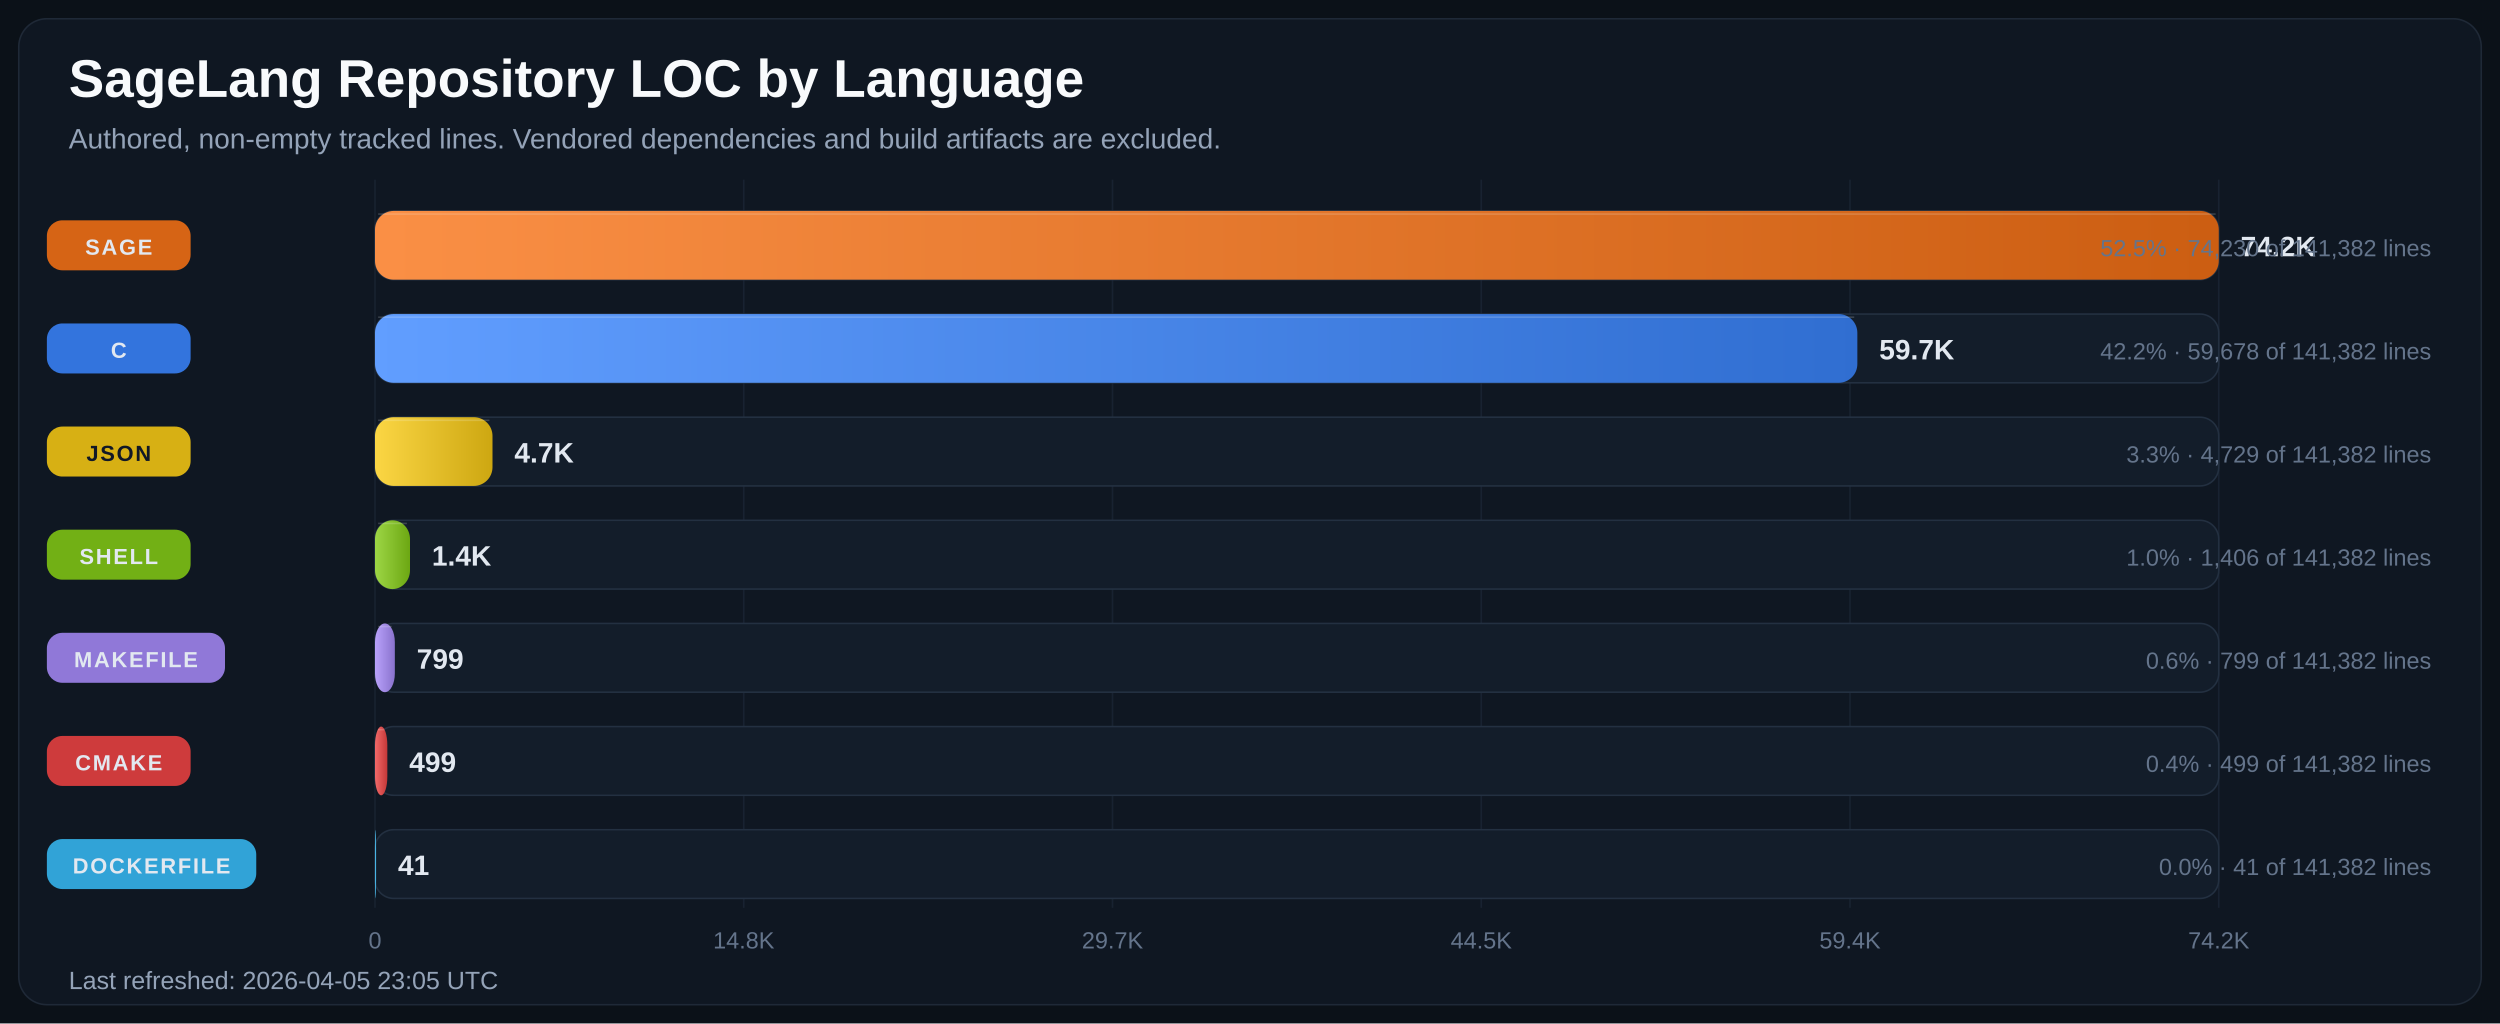
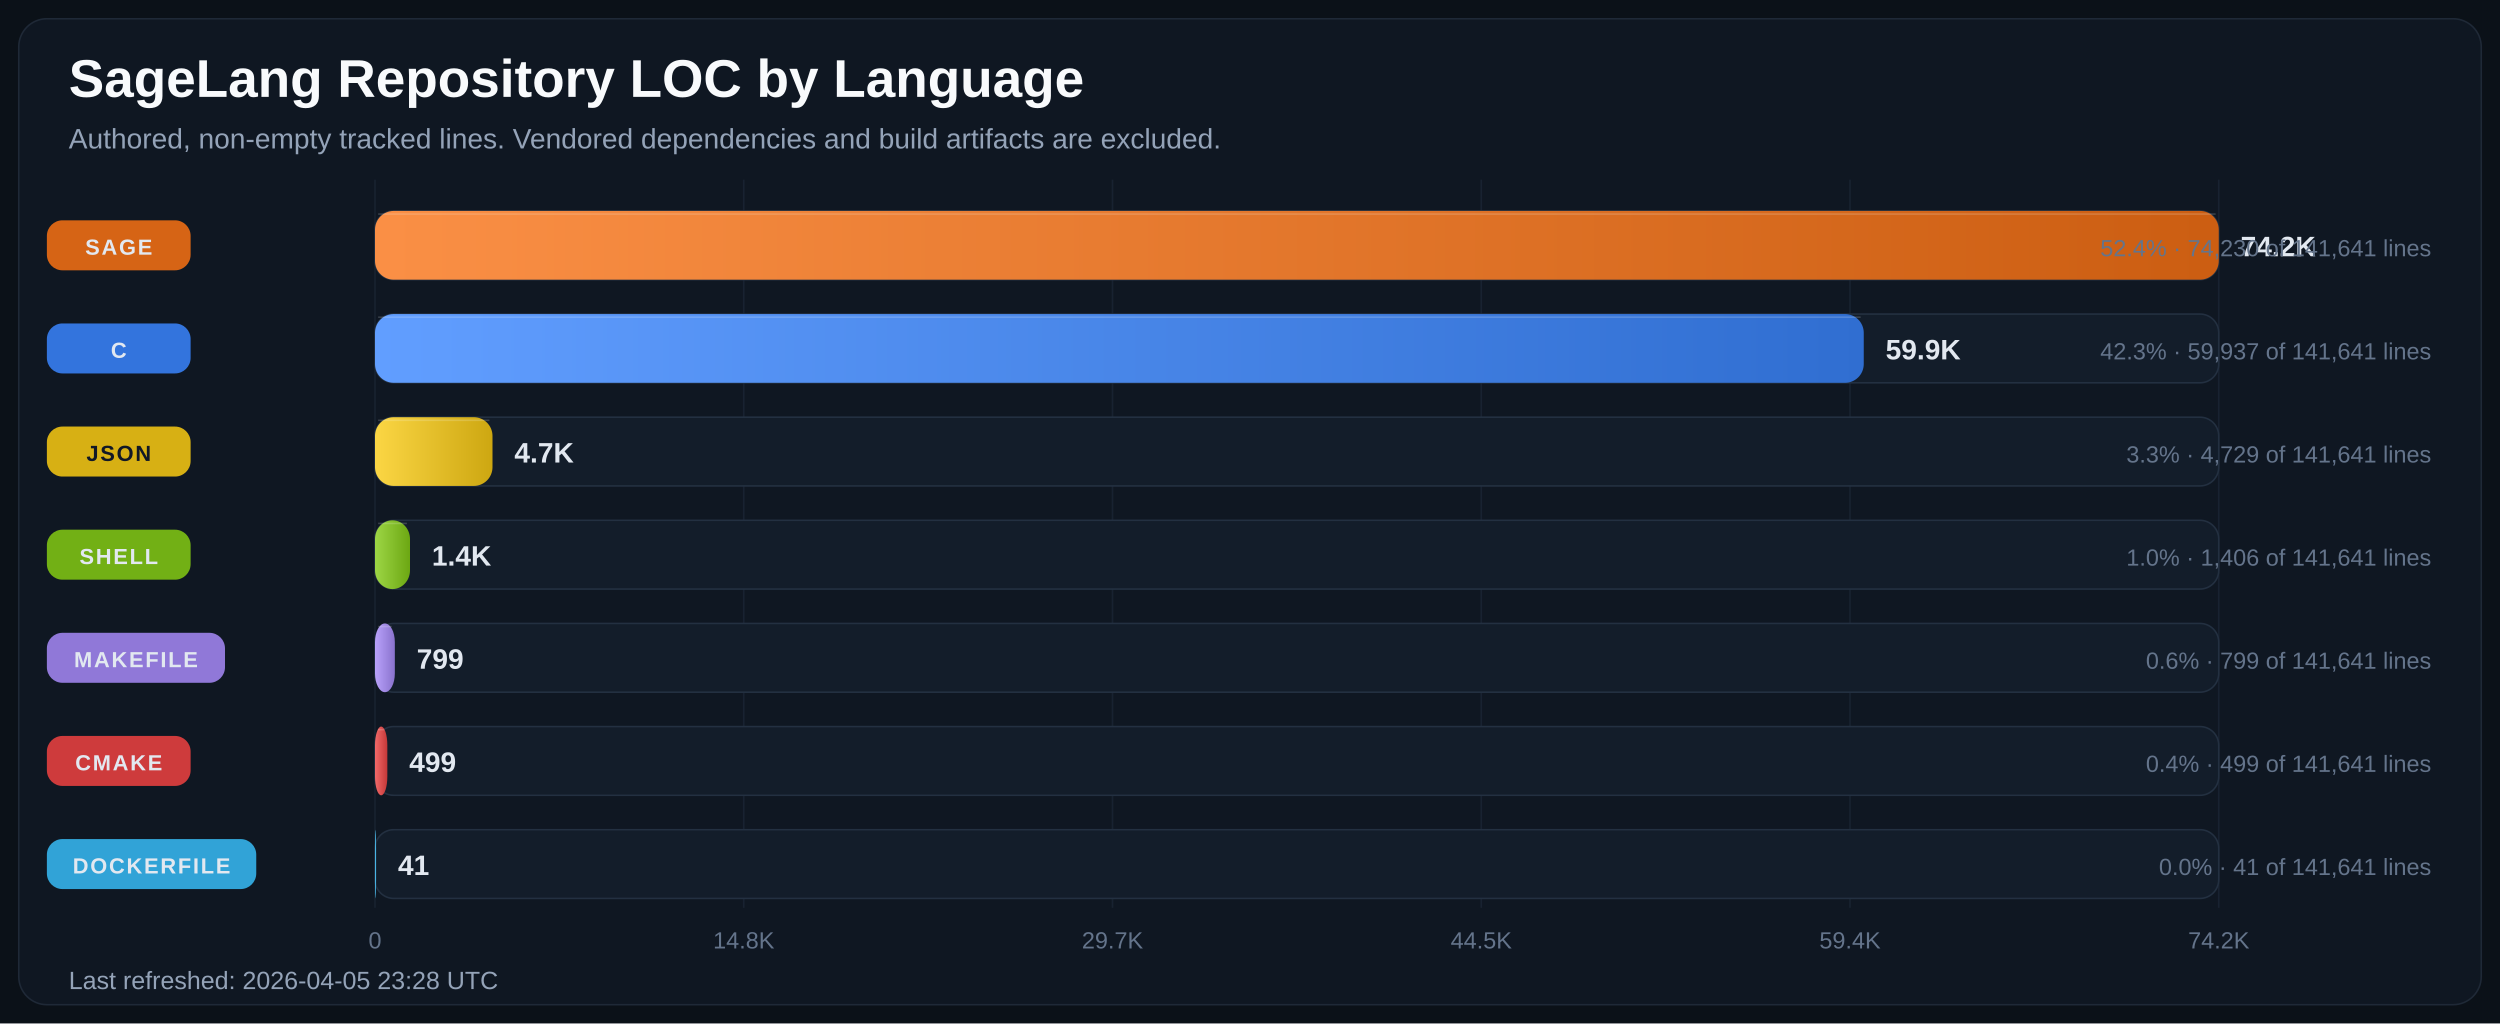
<svg xmlns="http://www.w3.org/2000/svg" width="1600" height="655" viewBox="0 0 1600 655" role="img" aria-labelledby="title desc">
  <defs>
    <linearGradient id="bar-gradient-0" x1="0%" y1="0%" x2="100%" y2="0%">
      <stop offset="0%" stop-color="#FA8F45" />
      <stop offset="100%" stop-color="#CC5E12" />
    </linearGradient>
    <linearGradient id="bar-gradient-1" x1="0%" y1="0%" x2="100%" y2="0%">
      <stop offset="0%" stop-color="#619EFF" />
      <stop offset="100%" stop-color="#306ED1" />
    </linearGradient>
    <linearGradient id="bar-gradient-2" x1="0%" y1="0%" x2="100%" y2="0%">
      <stop offset="0%" stop-color="#FBD644" />
      <stop offset="100%" stop-color="#CDA711" />
    </linearGradient>
    <linearGradient id="bar-gradient-3" x1="0%" y1="0%" x2="100%" y2="0%">
      <stop offset="0%" stop-color="#9DD645" />
      <stop offset="100%" stop-color="#6CA712" />
    </linearGradient>
    <linearGradient id="bar-gradient-4" x1="0%" y1="0%" x2="100%" y2="0%">
      <stop offset="0%" stop-color="#B9A2FB" />
      <stop offset="100%" stop-color="#8972CD" />
    </linearGradient>
    <linearGradient id="bar-gradient-5" x1="0%" y1="0%" x2="100%" y2="0%">
      <stop offset="0%" stop-color="#F26969" />
      <stop offset="100%" stop-color="#C43838" />
    </linearGradient>
    <linearGradient id="bar-gradient-6" x1="0%" y1="0%" x2="100%" y2="0%">
      <stop offset="0%" stop-color="#60CAF9" />
      <stop offset="100%" stop-color="#2E9BCB" />
    </linearGradient>
  </defs>
  <rect width="100%" height="100%" fill="#0B1118" />
  <rect x="12" y="12" width="1576" height="631" rx="18" fill="#0F1722" stroke="#1F2937" />
  <text x="44" y="62" fill="#F8FAFC" font-size="34" font-family="Segoe UI, Arial, sans-serif" font-weight="700">SageLang Repository LOC by Language</text>
  <text x="44" y="95" fill="#94A3B8" font-size="18" font-family="Segoe UI, Arial, sans-serif">Authored, non-empty tracked lines. Vendored dependencies and build artifacts are excluded.</text>
  <line x1="240.0" y1="115" x2="240.0" y2="581" stroke="#182231" stroke-width="1" />
  <text x="240.0" y="607" text-anchor="middle" fill="#64748B" font-size="15" font-family="Segoe UI, Arial, sans-serif">0</text>
  <line x1="476.0" y1="115" x2="476.0" y2="581" stroke="#182231" stroke-width="1" />
  <text x="476.0" y="607" text-anchor="middle" fill="#64748B" font-size="15" font-family="Segoe UI, Arial, sans-serif">14.8K</text>
  <line x1="712.0" y1="115" x2="712.0" y2="581" stroke="#182231" stroke-width="1" />
  <text x="712.0" y="607" text-anchor="middle" fill="#64748B" font-size="15" font-family="Segoe UI, Arial, sans-serif">29.7K</text>
  <line x1="948.0" y1="115" x2="948.0" y2="581" stroke="#182231" stroke-width="1" />
  <text x="948.0" y="607" text-anchor="middle" fill="#64748B" font-size="15" font-family="Segoe UI, Arial, sans-serif">44.5K</text>
  <line x1="1184.0" y1="115" x2="1184.0" y2="581" stroke="#182231" stroke-width="1" />
  <text x="1184.0" y="607" text-anchor="middle" fill="#64748B" font-size="15" font-family="Segoe UI, Arial, sans-serif">59.4K</text>
  <line x1="1420.0" y1="115" x2="1420.0" y2="581" stroke="#182231" stroke-width="1" />
  <text x="1420.0" y="607" text-anchor="middle" fill="#64748B" font-size="15" font-family="Segoe UI, Arial, sans-serif">74.2K</text>
  <rect x="30" y="141.0" width="92" height="32" rx="10" fill="#E06814" opacity="0.95" />
  <text x="76.0" y="163.0" text-anchor="middle" fill="#E2E8F0" font-size="14" font-family="Segoe UI, Arial, sans-serif" font-weight="700" letter-spacing="1.1">SAGE</text>
  <rect x="240" y="135" width="1180" height="44" rx="12" fill="#131D2A" stroke="#233041" />
  <rect x="240" y="135" width="1180.0" height="44" rx="12" fill="url(#bar-gradient-0)" />
  <line x1="242.0" y1="137.0" x2="1418.0" y2="137.0" stroke="#F8FAFC" stroke-opacity="0.18" />
  <text x="1434.0" y="164.0" fill="#E2E8F0" font-size="18" font-family="Segoe UI, Arial, sans-serif" font-weight="700">74.2K</text>
-   <text x="1556" y="164.0" text-anchor="end" fill="#64748B" font-size="15" font-family="Segoe UI, Arial, sans-serif">52.5% · 74,230 of 141,382 lines</text>
+   <text x="1556" y="164.0" text-anchor="end" fill="#64748B" font-size="15" font-family="Segoe UI, Arial, sans-serif">52.4% · 74,230 of 141,641 lines</text>
  <rect x="30" y="207.0" width="92" height="32" rx="10" fill="#3479E6" opacity="0.95" />
  <text x="76.0" y="229.0" text-anchor="middle" fill="#E2E8F0" font-size="14" font-family="Segoe UI, Arial, sans-serif" font-weight="700" letter-spacing="1.1">C</text>
  <rect x="240" y="201" width="1180" height="44" rx="12" fill="#131D2A" stroke="#233041" />
-   <rect x="240" y="201" width="948.7" height="44" rx="12" fill="url(#bar-gradient-1)" />
-   <line x1="242.0" y1="203.0" x2="1186.7" y2="203.0" stroke="#F8FAFC" stroke-opacity="0.18" />
-   <text x="1202.7" y="230.0" fill="#E2E8F0" font-size="18" font-family="Segoe UI, Arial, sans-serif" font-weight="700">59.7K</text>
-   <text x="1556" y="230.0" text-anchor="end" fill="#64748B" font-size="15" font-family="Segoe UI, Arial, sans-serif">42.2% · 59,678 of 141,382 lines</text>
+   <rect x="240" y="201" width="952.8" height="44" rx="12" fill="url(#bar-gradient-1)" />
+   <line x1="242.0" y1="203.0" x2="1190.8" y2="203.0" stroke="#F8FAFC" stroke-opacity="0.18" />
+   <text x="1206.8" y="230.0" fill="#E2E8F0" font-size="18" font-family="Segoe UI, Arial, sans-serif" font-weight="700">59.9K</text>
+   <text x="1556" y="230.0" text-anchor="end" fill="#64748B" font-size="15" font-family="Segoe UI, Arial, sans-serif">42.3% · 59,937 of 141,641 lines</text>
  <rect x="30" y="273.0" width="92" height="32" rx="10" fill="#E1B813" opacity="0.95" />
  <text x="76.0" y="295.0" text-anchor="middle" fill="#111827" font-size="14" font-family="Segoe UI, Arial, sans-serif" font-weight="700" letter-spacing="1.1">JSON</text>
  <rect x="240" y="267" width="1180" height="44" rx="12" fill="#131D2A" stroke="#233041" />
  <rect x="240" y="267" width="75.2" height="44" rx="12" fill="url(#bar-gradient-2)" />
  <line x1="242.0" y1="269.0" x2="313.2" y2="269.0" stroke="#F8FAFC" stroke-opacity="0.18" />
  <text x="329.2" y="296.0" fill="#E2E8F0" font-size="18" font-family="Segoe UI, Arial, sans-serif" font-weight="700">4.7K</text>
-   <text x="1556" y="296.0" text-anchor="end" fill="#64748B" font-size="15" font-family="Segoe UI, Arial, sans-serif">3.3% · 4,729 of 141,382 lines</text>
+   <text x="1556" y="296.0" text-anchor="end" fill="#64748B" font-size="15" font-family="Segoe UI, Arial, sans-serif">3.3% · 4,729 of 141,641 lines</text>
  <rect x="30" y="339.0" width="92" height="32" rx="10" fill="#77B814" opacity="0.95" />
  <text x="76.0" y="361.0" text-anchor="middle" fill="#E2E8F0" font-size="14" font-family="Segoe UI, Arial, sans-serif" font-weight="700" letter-spacing="1.1">SHELL</text>
  <rect x="240" y="333" width="1180" height="44" rx="12" fill="#131D2A" stroke="#233041" />
  <rect x="240" y="333" width="22.4" height="44" rx="12" fill="url(#bar-gradient-3)" />
  <line x1="242.0" y1="335.0" x2="260.4" y2="335.0" stroke="#F8FAFC" stroke-opacity="0.18" />
  <text x="276.4" y="362.0" fill="#E2E8F0" font-size="18" font-family="Segoe UI, Arial, sans-serif" font-weight="700">1.4K</text>
-   <text x="1556" y="362.0" text-anchor="end" fill="#64748B" font-size="15" font-family="Segoe UI, Arial, sans-serif">1.0% · 1,406 of 141,382 lines</text>
+   <text x="1556" y="362.0" text-anchor="end" fill="#64748B" font-size="15" font-family="Segoe UI, Arial, sans-serif">1.0% · 1,406 of 141,641 lines</text>
  <rect x="30" y="405.0" width="114" height="32" rx="10" fill="#967DE1" opacity="0.95" />
  <text x="87.0" y="427.0" text-anchor="middle" fill="#E2E8F0" font-size="14" font-family="Segoe UI, Arial, sans-serif" font-weight="700" letter-spacing="1.1">MAKEFILE</text>
  <rect x="240" y="399" width="1180" height="44" rx="12" fill="#131D2A" stroke="#233041" />
  <rect x="240" y="399" width="12.7" height="44" rx="12" fill="url(#bar-gradient-4)" />
  <line x1="242.0" y1="401.0" x2="250.7" y2="401.0" stroke="#F8FAFC" stroke-opacity="0.18" />
  <text x="266.7" y="428.0" fill="#E2E8F0" font-size="18" font-family="Segoe UI, Arial, sans-serif" font-weight="700">799</text>
-   <text x="1556" y="428.0" text-anchor="end" fill="#64748B" font-size="15" font-family="Segoe UI, Arial, sans-serif">0.6% · 799 of 141,382 lines</text>
+   <text x="1556" y="428.0" text-anchor="end" fill="#64748B" font-size="15" font-family="Segoe UI, Arial, sans-serif">0.6% · 799 of 141,641 lines</text>
  <rect x="30" y="471.0" width="92" height="32" rx="10" fill="#D73D3D" opacity="0.95" />
  <text x="76.0" y="493.0" text-anchor="middle" fill="#E2E8F0" font-size="14" font-family="Segoe UI, Arial, sans-serif" font-weight="700" letter-spacing="1.1">CMAKE</text>
  <rect x="240" y="465" width="1180" height="44" rx="12" fill="#131D2A" stroke="#233041" />
  <rect x="240" y="465" width="7.9" height="44" rx="12" fill="url(#bar-gradient-5)" />
  <line x1="242.0" y1="467.0" x2="245.9" y2="467.0" stroke="#F8FAFC" stroke-opacity="0.18" />
  <text x="261.9" y="494.0" fill="#E2E8F0" font-size="18" font-family="Segoe UI, Arial, sans-serif" font-weight="700">499</text>
-   <text x="1556" y="494.0" text-anchor="end" fill="#64748B" font-size="15" font-family="Segoe UI, Arial, sans-serif">0.4% · 499 of 141,382 lines</text>
+   <text x="1556" y="494.0" text-anchor="end" fill="#64748B" font-size="15" font-family="Segoe UI, Arial, sans-serif">0.4% · 499 of 141,641 lines</text>
  <rect x="30" y="537.0" width="134" height="32" rx="10" fill="#32AADF" opacity="0.95" />
  <text x="97.0" y="559.0" text-anchor="middle" fill="#E2E8F0" font-size="14" font-family="Segoe UI, Arial, sans-serif" font-weight="700" letter-spacing="1.1">DOCKERFILE</text>
  <rect x="240" y="531" width="1180" height="44" rx="12" fill="#131D2A" stroke="#233041" />
  <rect x="240" y="531" width="0.7" height="44" rx="12" fill="url(#bar-gradient-6)" />
  <line x1="242.0" y1="533.0" x2="242.0" y2="533.0" stroke="#F8FAFC" stroke-opacity="0.18" />
  <text x="254.7" y="560.0" fill="#E2E8F0" font-size="18" font-family="Segoe UI, Arial, sans-serif" font-weight="700">41</text>
-   <text x="1556" y="560.0" text-anchor="end" fill="#64748B" font-size="15" font-family="Segoe UI, Arial, sans-serif">0.0% · 41 of 141,382 lines</text>
-   <text x="44" y="633" fill="#94A3B8" font-size="16" font-family="Segoe UI, Arial, sans-serif">Last refreshed: 2026-04-05 23:05 UTC</text>
+   <text x="1556" y="560.0" text-anchor="end" fill="#64748B" font-size="15" font-family="Segoe UI, Arial, sans-serif">0.0% · 41 of 141,641 lines</text>
+   <text x="44" y="633" fill="#94A3B8" font-size="16" font-family="Segoe UI, Arial, sans-serif">Last refreshed: 2026-04-05 23:28 UTC</text>
</svg>
